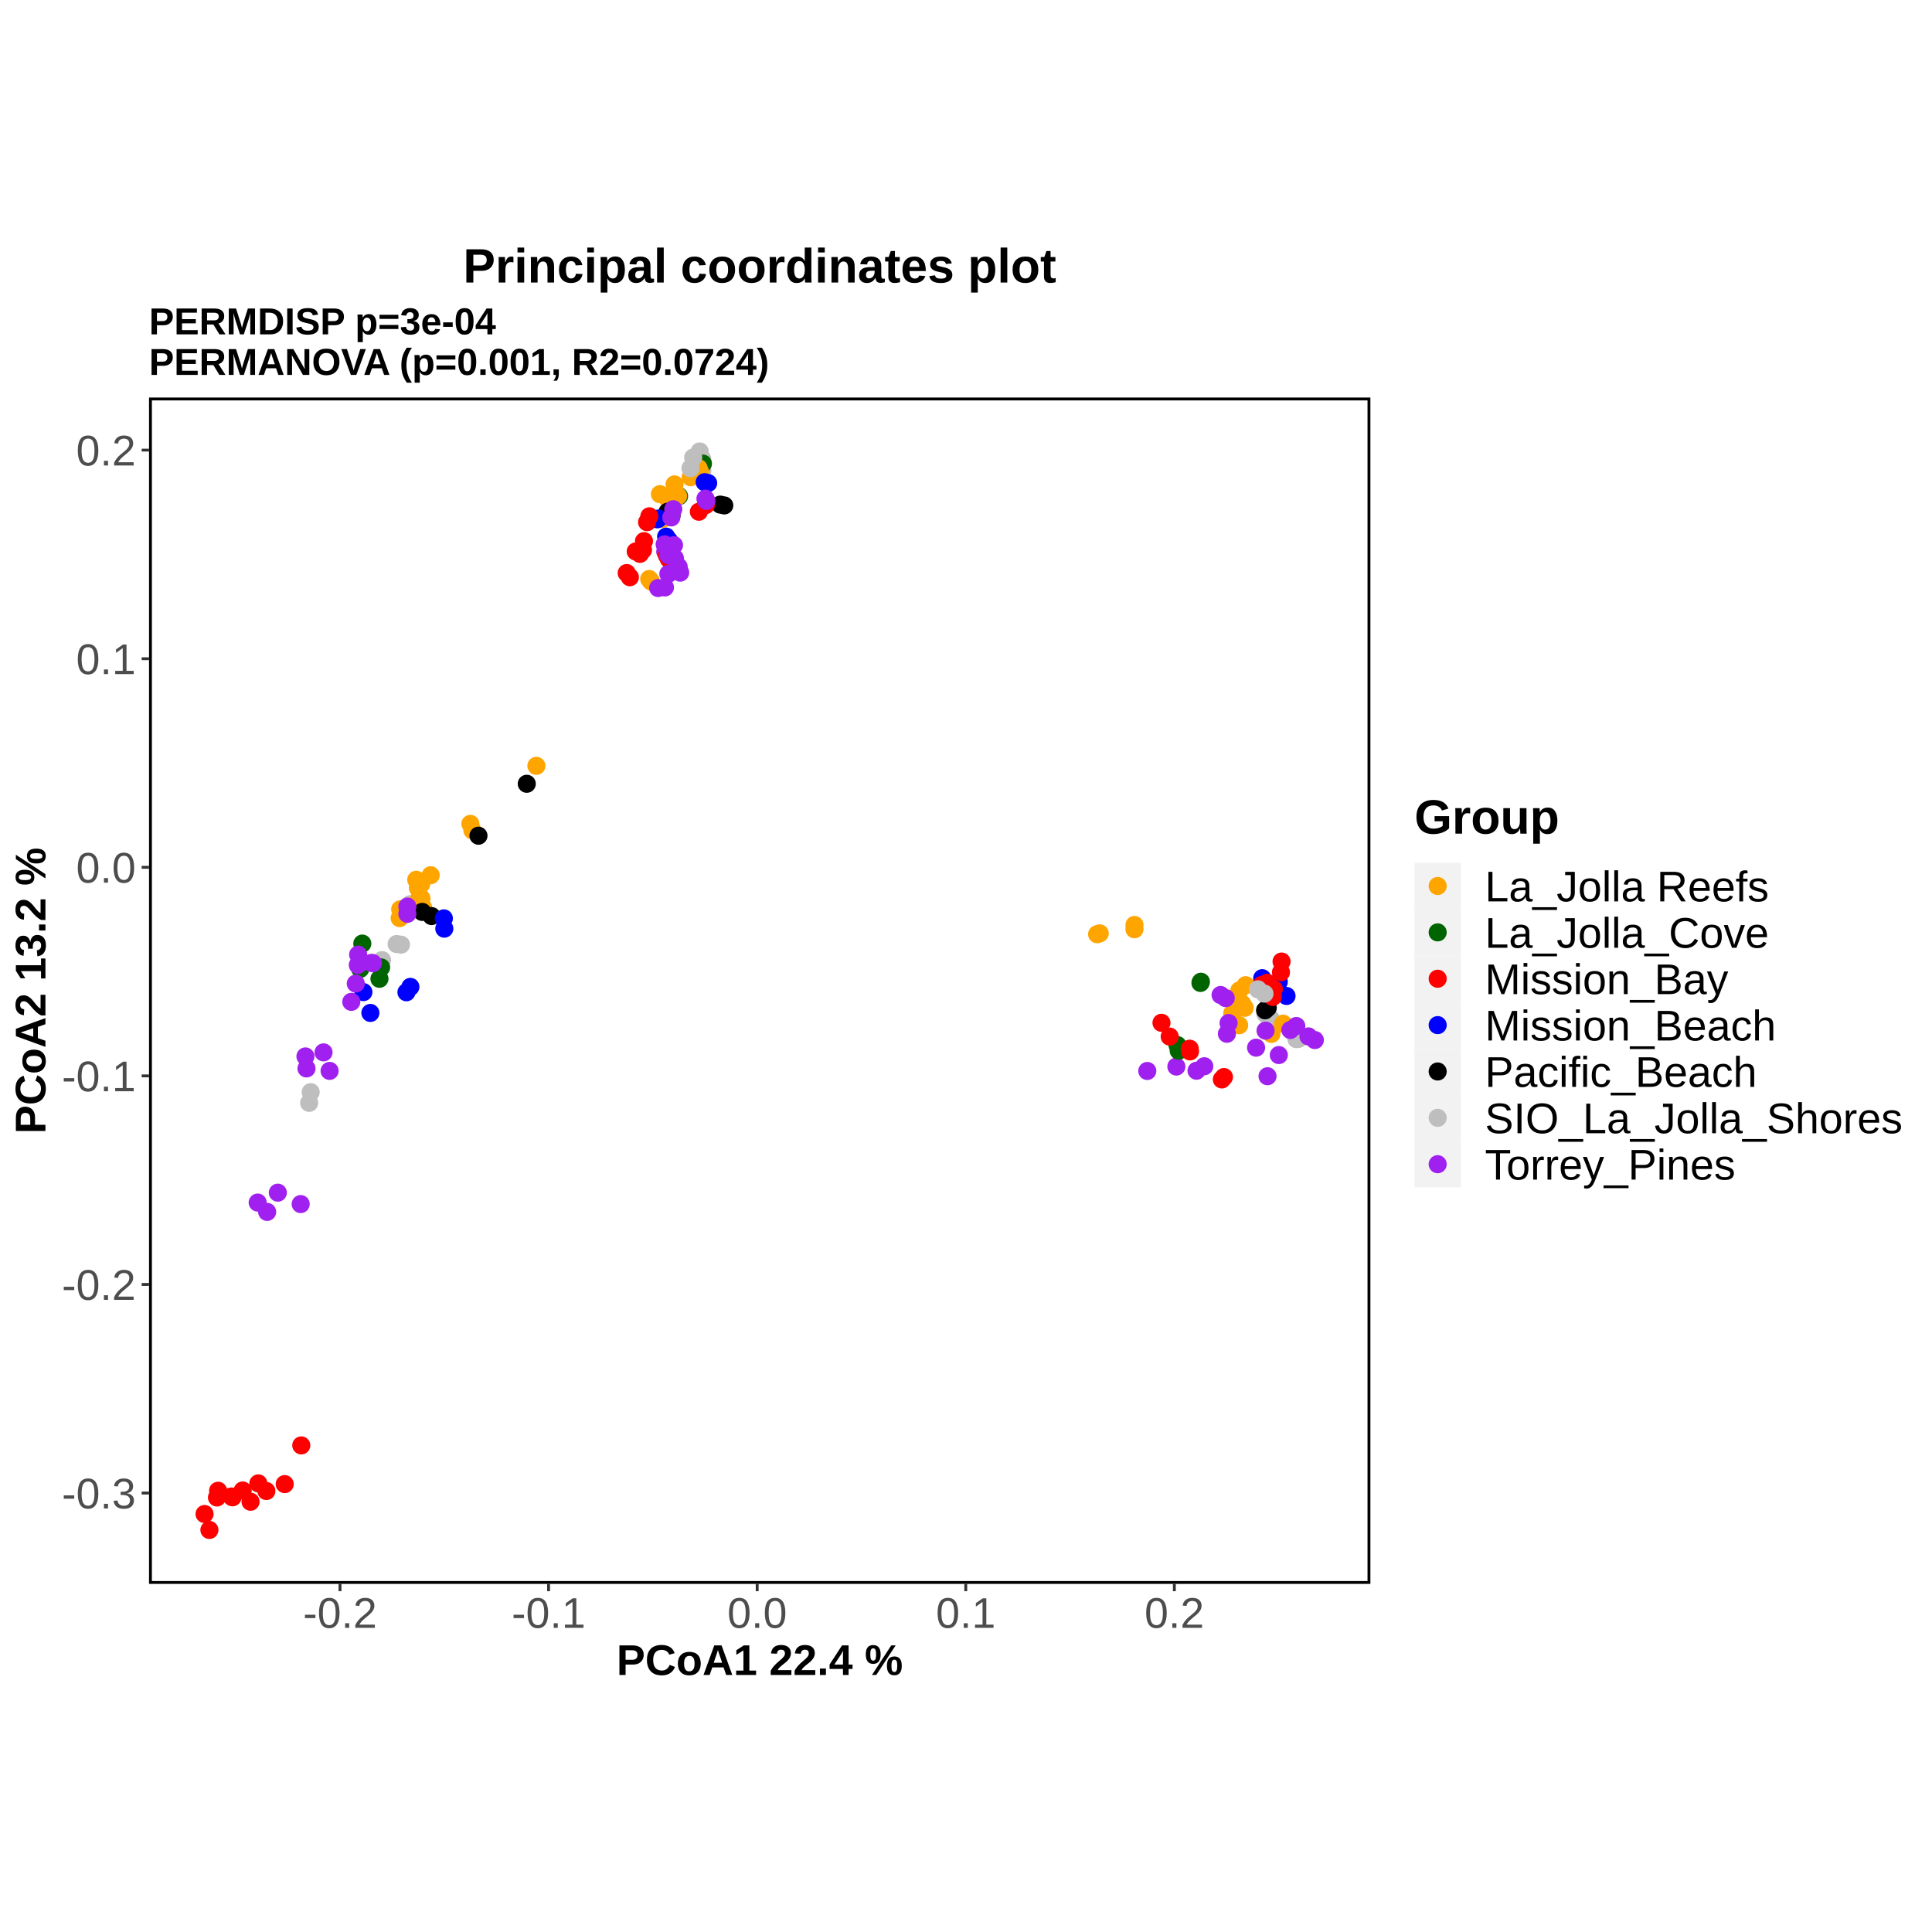
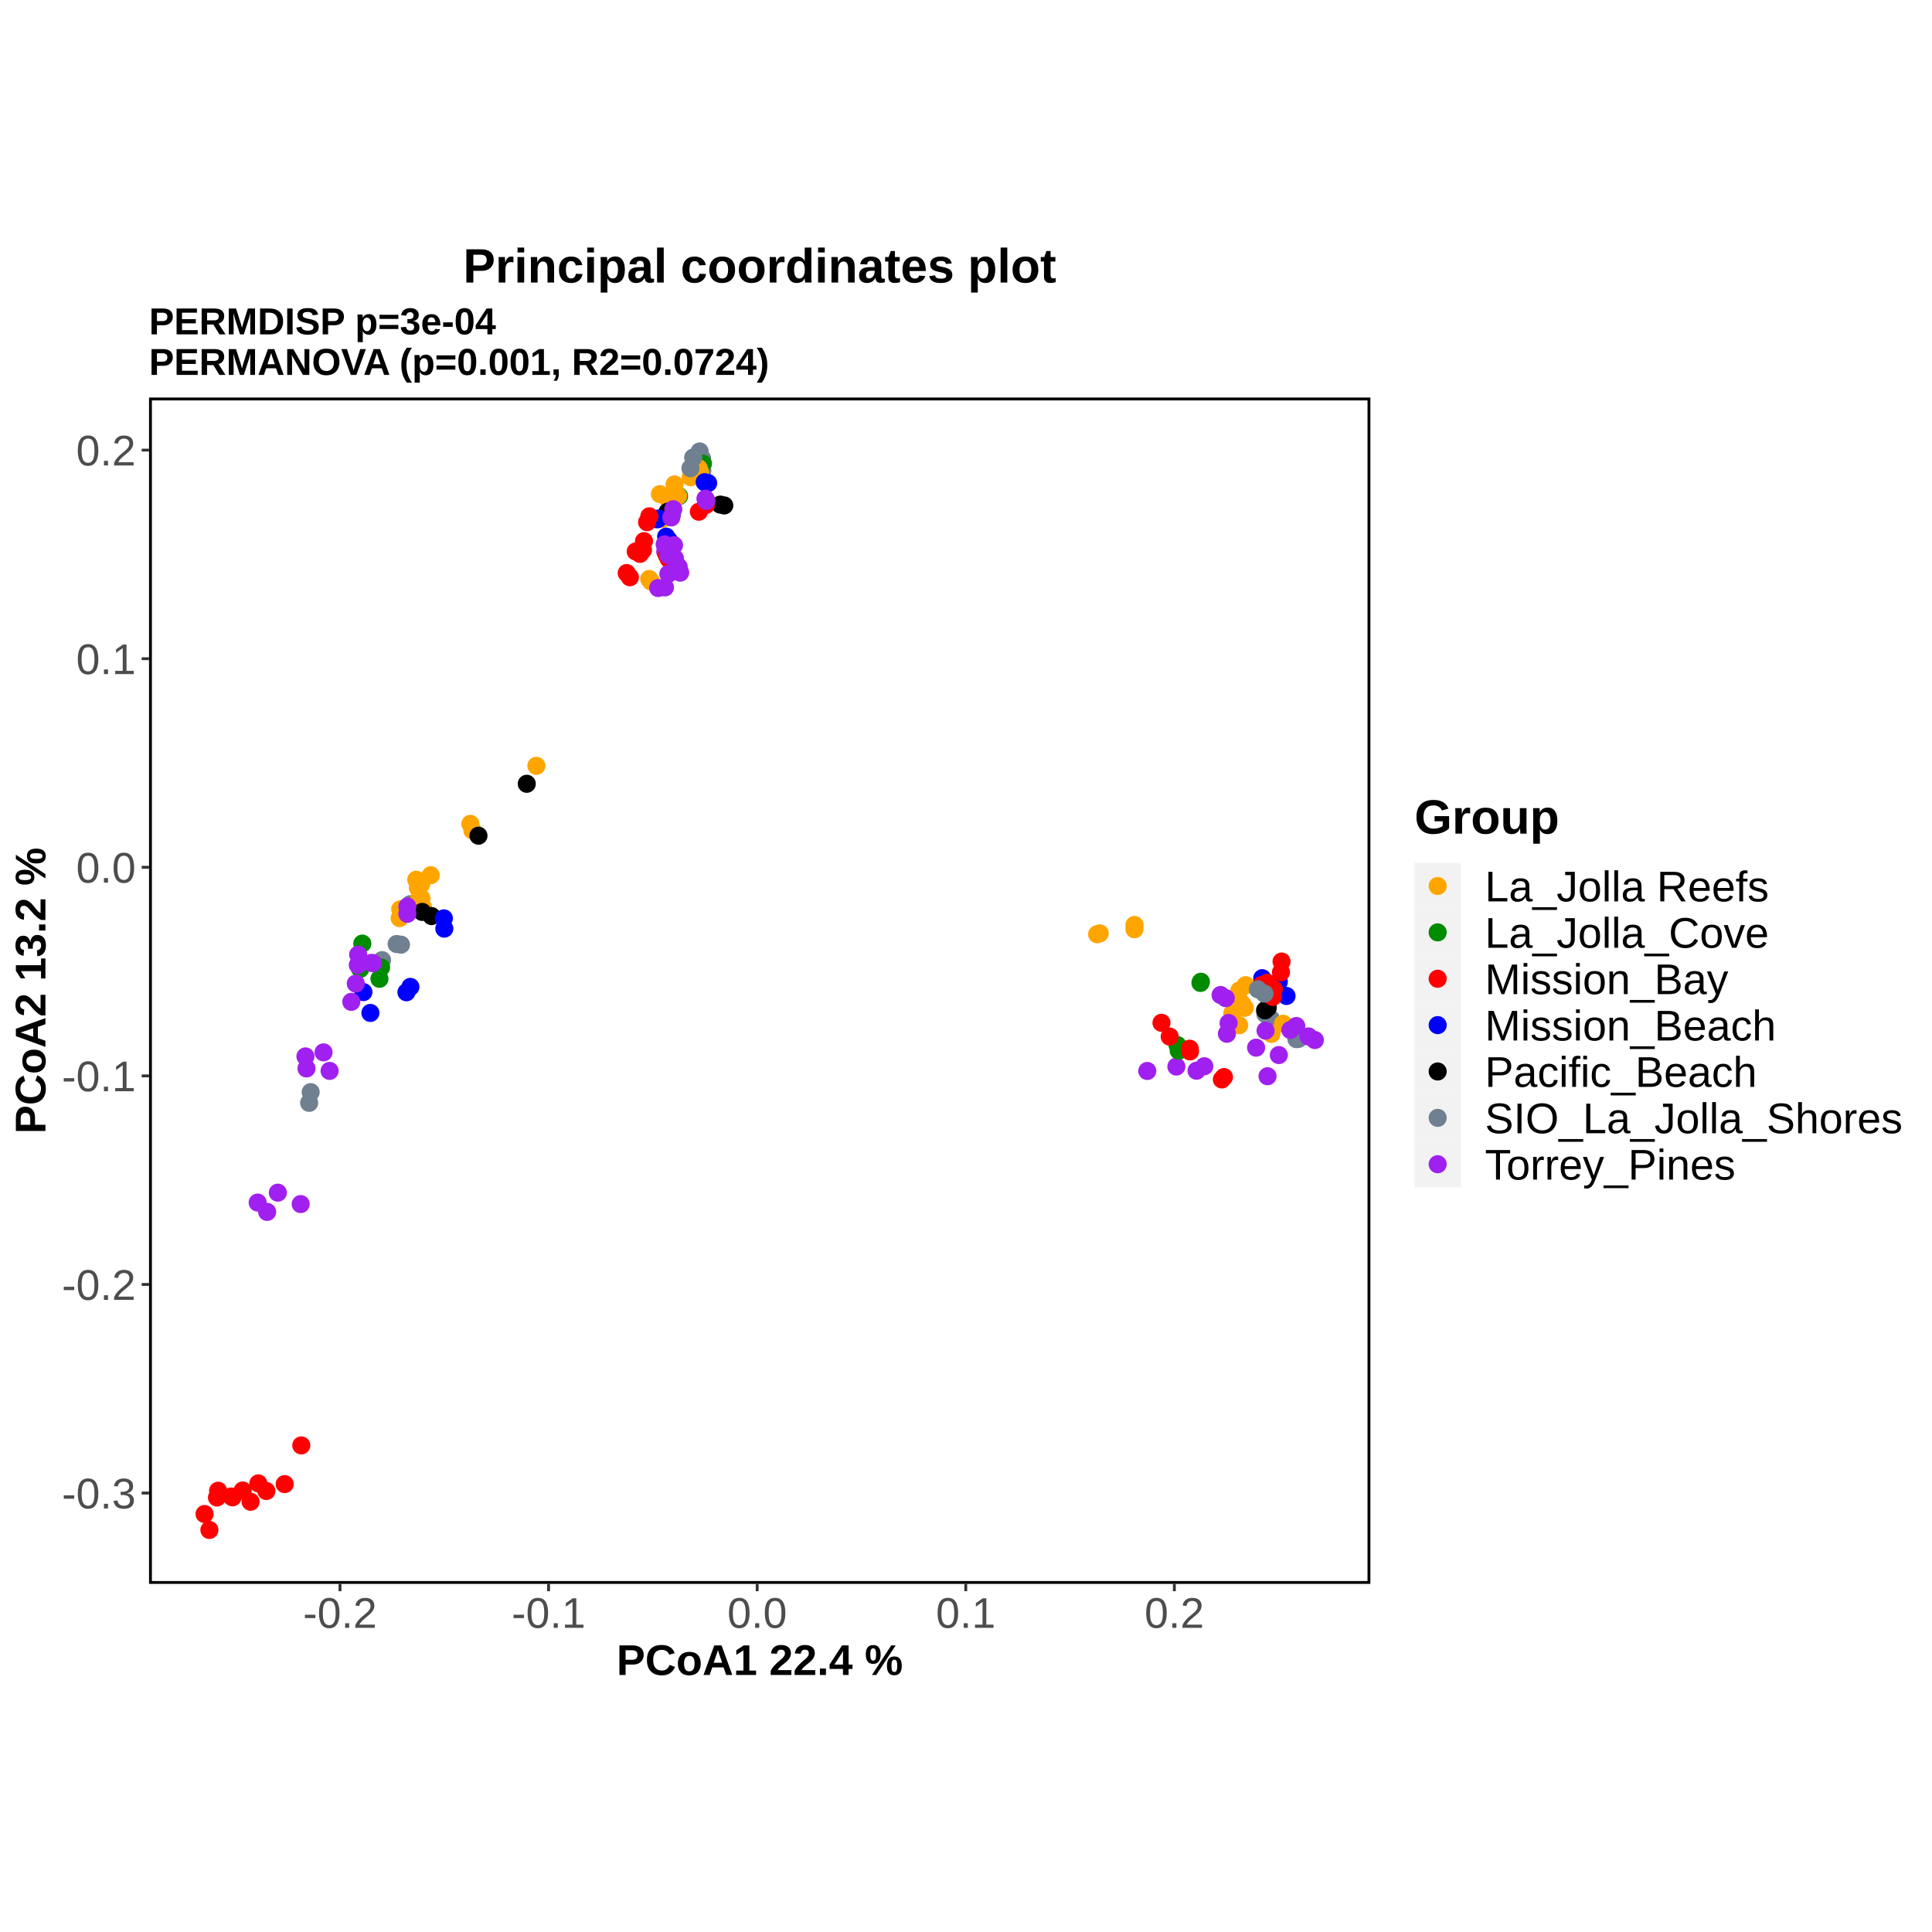
<svg xmlns="http://www.w3.org/2000/svg" class="svglite" width="720.00pt" height="720.00pt" viewBox="0 0 720.00 720.00">
  <defs>
    <style type="text/css">
    .svglite line, .svglite polyline, .svglite polygon, .svglite path, .svglite rect, .svglite circle {
      fill: none;
      stroke: #000000;
      stroke-linecap: round;
      stroke-linejoin: round;
      stroke-miterlimit: 10.00;
    }
    .svglite text {
      white-space: pre;
    }
  </style>
  </defs>
  <rect width="100%" height="100%" style="stroke: none; fill: #FFFFFF;" />
  <defs>
    <clipPath id="cpMC4wMHw3MjAuMDB8MC4wMHw3MjAuMDA=">
      <rect x="0.00" y="0.00" width="720.00" height="720.00" />
    </clipPath>
  </defs>
  <g clip-path="url(#cpMC4wMHw3MjAuMDB8MC4wMHw3MjAuMDA=)">
</g>
  <defs>
    <clipPath id="cpMC4wMHw3MjAuMDB8ODYuOTR8NjMzLjA2">
      <rect x="0.00" y="86.94" width="720.00" height="546.13" />
    </clipPath>
  </defs>
  <g clip-path="url(#cpMC4wMHw3MjAuMDB8ODYuOTR8NjMzLjA2)">
    <rect x="0.00" y="86.94" width="720.00" height="546.13" style="stroke-width: 1.07; stroke: #FFFFFF; fill: #FFFFFF;" />
  </g>
  <g clip-path="url(#cpMC4wMHw3MjAuMDB8MC4wMHw3MjAuMDA=)">
</g>
  <defs>
    <clipPath id="cpNTUuNTR8NTEwLjcwfDE0OC4xNXw1OTAuMjY=">
      <rect x="55.54" y="148.15" width="455.16" height="442.12" />
    </clipPath>
  </defs>
  <g clip-path="url(#cpNTUuNTR8NTEwLjcwfDE0OC4xNXw1OTAuMjY=)">
    <polyline points="55.54,517.55 510.70,517.55 " style="stroke-width: 0.53; stroke: #FFFFFF; stroke-linecap: butt;" />
    <polyline points="55.54,439.82 510.70,439.82 " style="stroke-width: 0.53; stroke: #FFFFFF; stroke-linecap: butt;" />
    <polyline points="55.54,362.08 510.70,362.08 " style="stroke-width: 0.53; stroke: #FFFFFF; stroke-linecap: butt;" />
    <polyline points="55.54,284.35 510.70,284.35 " style="stroke-width: 0.53; stroke: #FFFFFF; stroke-linecap: butt;" />
    <polyline points="55.54,206.61 510.70,206.61 " style="stroke-width: 0.53; stroke: #FFFFFF; stroke-linecap: butt;" />
    <polyline points="87.84,590.26 87.84,148.15 " style="stroke-width: 0.53; stroke: #FFFFFF; stroke-linecap: butt;" />
    <polyline points="165.58,590.26 165.58,148.15 " style="stroke-width: 0.53; stroke: #FFFFFF; stroke-linecap: butt;" />
    <polyline points="243.31,590.26 243.31,148.15 " style="stroke-width: 0.53; stroke: #FFFFFF; stroke-linecap: butt;" />
    <polyline points="321.04,590.26 321.04,148.15 " style="stroke-width: 0.53; stroke: #FFFFFF; stroke-linecap: butt;" />
    <polyline points="398.78,590.26 398.78,148.15 " style="stroke-width: 0.53; stroke: #FFFFFF; stroke-linecap: butt;" />
    <polyline points="476.51,590.26 476.51,148.15 " style="stroke-width: 0.53; stroke: #FFFFFF; stroke-linecap: butt;" />
    <polyline points="55.54,556.42 510.70,556.42 " style="stroke-width: 1.07; stroke: #FFFFFF; stroke-linecap: butt;" />
    <polyline points="55.54,478.68 510.70,478.68 " style="stroke-width: 1.07; stroke: #FFFFFF; stroke-linecap: butt;" />
    <polyline points="55.54,400.95 510.70,400.95 " style="stroke-width: 1.07; stroke: #FFFFFF; stroke-linecap: butt;" />
    <polyline points="55.54,323.21 510.70,323.21 " style="stroke-width: 1.07; stroke: #FFFFFF; stroke-linecap: butt;" />
    <polyline points="55.54,245.48 510.70,245.48 " style="stroke-width: 1.07; stroke: #FFFFFF; stroke-linecap: butt;" />
    <polyline points="55.54,167.74 510.70,167.74 " style="stroke-width: 1.07; stroke: #FFFFFF; stroke-linecap: butt;" />
    <polyline points="126.71,590.26 126.71,148.15 " style="stroke-width: 1.07; stroke: #FFFFFF; stroke-linecap: butt;" />
    <polyline points="204.44,590.26 204.44,148.15 " style="stroke-width: 1.07; stroke: #FFFFFF; stroke-linecap: butt;" />
    <polyline points="282.18,590.26 282.18,148.15 " style="stroke-width: 1.07; stroke: #FFFFFF; stroke-linecap: butt;" />
    <polyline points="359.91,590.26 359.91,148.15 " style="stroke-width: 1.07; stroke: #FFFFFF; stroke-linecap: butt;" />
    <polyline points="437.65,590.26 437.65,148.15 " style="stroke-width: 1.07; stroke: #FFFFFF; stroke-linecap: butt;" />
    <circle cx="112.06" cy="448.72" r="3.02" style="stroke-width: 0.71; stroke: #A020F0; fill: #A020F0;" />
    <circle cx="103.54" cy="444.47" r="3.02" style="stroke-width: 0.71; stroke: #A020F0; fill: #A020F0;" />
-     <circle cx="142.38" cy="357.81" r="3.02" style="stroke-width: 0.71; stroke: #BEBEBE; fill: #BEBEBE;" />
-     <circle cx="152.88" cy="336.96" r="3.02" style="stroke-width: 0.71; stroke: #BEBEBE; fill: #BEBEBE;" />
-     <circle cx="149.44" cy="352.05" r="3.02" style="stroke-width: 0.71; stroke: #BEBEBE; fill: #BEBEBE;" />
-     <circle cx="147.81" cy="351.81" r="3.02" style="stroke-width: 0.71; stroke: #BEBEBE; fill: #BEBEBE;" />
-     <circle cx="141.41" cy="364.77" r="3.02" style="stroke-width: 0.71; stroke: #006400; fill: #006400;" />
-     <circle cx="142.03" cy="360.53" r="3.02" style="stroke-width: 0.71; stroke: #006400; fill: #006400;" />
-     <circle cx="134.24" cy="361.09" r="3.02" style="stroke-width: 0.71; stroke: #006400; fill: #006400;" />
-     <circle cx="135.02" cy="351.65" r="3.02" style="stroke-width: 0.71; stroke: #006400; fill: #006400;" />
+     <circle cx="142.38" cy="357.81" r="3.02" style="stroke-width: 0.71; stroke: #708090; fill: #708090;" />
+     <circle cx="152.88" cy="336.96" r="3.02" style="stroke-width: 0.71; stroke: #708090; fill: #708090;" />
+     <circle cx="149.44" cy="352.05" r="3.02" style="stroke-width: 0.71; stroke: #708090; fill: #708090;" />
+     <circle cx="147.81" cy="351.81" r="3.02" style="stroke-width: 0.71; stroke: #708090; fill: #708090;" />
+     <circle cx="141.41" cy="364.77" r="3.02" style="stroke-width: 0.71; stroke: #008B00; fill: #008B00;" />
+     <circle cx="142.03" cy="360.53" r="3.02" style="stroke-width: 0.71; stroke: #008B00; fill: #008B00;" />
+     <circle cx="134.24" cy="361.09" r="3.02" style="stroke-width: 0.71; stroke: #008B00; fill: #008B00;" />
+     <circle cx="135.02" cy="351.65" r="3.02" style="stroke-width: 0.71; stroke: #008B00; fill: #008B00;" />
    <circle cx="155.72" cy="330.88" r="3.02" style="stroke-width: 0.71; stroke: #FFA500; fill: #FFA500;" />
    <circle cx="160.51" cy="326.17" r="3.02" style="stroke-width: 0.71; stroke: #FFA500; fill: #FFA500;" />
    <circle cx="148.94" cy="342.16" r="3.02" style="stroke-width: 0.71; stroke: #FFA500; fill: #FFA500;" />
    <circle cx="149.14" cy="338.88" r="3.02" style="stroke-width: 0.71; stroke: #FFA500; fill: #FFA500;" />
    <circle cx="175.29" cy="307.03" r="3.02" style="stroke-width: 0.71; stroke: #FFA500; fill: #FFA500;" />
    <circle cx="157.64" cy="338.17" r="3.02" style="stroke-width: 0.71; stroke: #FFA500; fill: #FFA500;" />
    <circle cx="155.12" cy="327.85" r="3.02" style="stroke-width: 0.71; stroke: #FFA500; fill: #FFA500;" />
    <circle cx="156.98" cy="329.46" r="3.02" style="stroke-width: 0.71; stroke: #FFA500; fill: #FFA500;" />
    <circle cx="156.22" cy="334.83" r="3.02" style="stroke-width: 0.71; stroke: #FFA500; fill: #FFA500;" />
    <circle cx="157.07" cy="334.81" r="3.02" style="stroke-width: 0.71; stroke: #FFA500; fill: #FFA500;" />
    <circle cx="176.04" cy="309.44" r="3.02" style="stroke-width: 0.71; stroke: #FFA500; fill: #FFA500;" />
    <circle cx="199.90" cy="285.40" r="3.02" style="stroke-width: 0.71; stroke: #FFA500; fill: #FFA500;" />
    <circle cx="99.56" cy="451.64" r="3.02" style="stroke-width: 0.71; stroke: #A020F0; fill: #A020F0;" />
    <circle cx="96.03" cy="448.16" r="3.02" style="stroke-width: 0.71; stroke: #A020F0; fill: #A020F0;" />
    <circle cx="196.31" cy="292.09" r="3.02" style="stroke-width: 0.71; fill: #000000;" />
    <circle cx="178.31" cy="311.44" r="3.02" style="stroke-width: 0.71; fill: #000000;" />
    <circle cx="157.34" cy="339.84" r="3.02" style="stroke-width: 0.71; fill: #000000;" />
    <circle cx="160.83" cy="341.39" r="3.02" style="stroke-width: 0.71; fill: #000000;" />
    <circle cx="165.41" cy="342.25" r="3.02" style="stroke-width: 0.71; stroke: #0000FF; fill: #0000FF;" />
    <circle cx="165.58" cy="346.08" r="3.02" style="stroke-width: 0.71; stroke: #0000FF; fill: #0000FF;" />
    <circle cx="138.03" cy="377.49" r="3.02" style="stroke-width: 0.71; stroke: #0000FF; fill: #0000FF;" />
    <circle cx="135.43" cy="369.73" r="3.02" style="stroke-width: 0.71; stroke: #0000FF; fill: #0000FF;" />
    <circle cx="151.47" cy="369.79" r="3.02" style="stroke-width: 0.71; stroke: #0000FF; fill: #0000FF;" />
    <circle cx="152.94" cy="367.78" r="3.02" style="stroke-width: 0.71; stroke: #0000FF; fill: #0000FF;" />
    <circle cx="80.86" cy="558.07" r="3.02" style="stroke-width: 0.71; stroke: #FF0000; fill: #FF0000;" />
    <circle cx="86.22" cy="557.70" r="3.02" style="stroke-width: 0.71; stroke: #FF0000; fill: #FF0000;" />
    <circle cx="86.66" cy="558.01" r="3.02" style="stroke-width: 0.71; stroke: #FF0000; fill: #FF0000;" />
    <circle cx="81.28" cy="555.56" r="3.02" style="stroke-width: 0.71; stroke: #FF0000; fill: #FF0000;" />
    <circle cx="90.44" cy="555.46" r="3.02" style="stroke-width: 0.71; stroke: #FF0000; fill: #FF0000;" />
    <circle cx="93.38" cy="559.65" r="3.02" style="stroke-width: 0.71; stroke: #FF0000; fill: #FF0000;" />
    <circle cx="112.28" cy="538.66" r="3.02" style="stroke-width: 0.71; stroke: #FF0000; fill: #FF0000;" />
    <circle cx="106.10" cy="553.08" r="3.02" style="stroke-width: 0.71; stroke: #FF0000; fill: #FF0000;" />
    <circle cx="99.27" cy="555.66" r="3.02" style="stroke-width: 0.71; stroke: #FF0000; fill: #FF0000;" />
    <circle cx="96.27" cy="552.82" r="3.02" style="stroke-width: 0.71; stroke: #FF0000; fill: #FF0000;" />
    <circle cx="114.22" cy="398.18" r="3.02" style="stroke-width: 0.71; stroke: #A020F0; fill: #A020F0;" />
    <circle cx="113.83" cy="393.70" r="3.02" style="stroke-width: 0.71; stroke: #A020F0; fill: #A020F0;" />
    <circle cx="78.04" cy="570.17" r="3.02" style="stroke-width: 0.71; stroke: #FF0000; fill: #FF0000;" />
    <circle cx="76.23" cy="564.23" r="3.02" style="stroke-width: 0.71; stroke: #FF0000; fill: #FF0000;" />
    <circle cx="151.81" cy="340.56" r="3.02" style="stroke-width: 0.71; stroke: #A020F0; fill: #A020F0;" />
    <circle cx="151.82" cy="337.85" r="3.02" style="stroke-width: 0.71; stroke: #A020F0; fill: #A020F0;" />
    <circle cx="133.34" cy="359.64" r="3.02" style="stroke-width: 0.71; stroke: #A020F0; fill: #A020F0;" />
    <circle cx="133.47" cy="355.76" r="3.02" style="stroke-width: 0.71; stroke: #A020F0; fill: #A020F0;" />
    <circle cx="120.57" cy="392.19" r="3.02" style="stroke-width: 0.71; stroke: #A020F0; fill: #A020F0;" />
    <circle cx="122.83" cy="399.09" r="3.02" style="stroke-width: 0.71; stroke: #A020F0; fill: #A020F0;" />
    <circle cx="138.42" cy="358.84" r="3.02" style="stroke-width: 0.71; stroke: #A020F0; fill: #A020F0;" />
    <circle cx="138.98" cy="358.93" r="3.02" style="stroke-width: 0.71; stroke: #A020F0; fill: #A020F0;" />
    <circle cx="130.92" cy="373.36" r="3.02" style="stroke-width: 0.71; stroke: #A020F0; fill: #A020F0;" />
    <circle cx="132.59" cy="366.55" r="3.02" style="stroke-width: 0.71; stroke: #A020F0; fill: #A020F0;" />
-     <circle cx="115.21" cy="411.00" r="3.02" style="stroke-width: 0.71; stroke: #BEBEBE; fill: #BEBEBE;" />
-     <circle cx="115.78" cy="407.01" r="3.02" style="stroke-width: 0.71; stroke: #BEBEBE; fill: #BEBEBE;" />
+     <circle cx="115.21" cy="411.00" r="3.02" style="stroke-width: 0.71; stroke: #708090; fill: #708090;" />
+     <circle cx="115.78" cy="407.01" r="3.02" style="stroke-width: 0.71; stroke: #708090; fill: #708090;" />
    <circle cx="427.56" cy="399.12" r="3.02" style="stroke-width: 0.71; stroke: #A020F0; fill: #A020F0;" />
    <circle cx="438.40" cy="397.48" r="3.02" style="stroke-width: 0.71; stroke: #A020F0; fill: #A020F0;" />
-     <circle cx="483.14" cy="387.27" r="3.02" style="stroke-width: 0.71; stroke: #BEBEBE; fill: #BEBEBE;" />
-     <circle cx="483.96" cy="387.15" r="3.02" style="stroke-width: 0.71; stroke: #BEBEBE; fill: #BEBEBE;" />
-     <circle cx="471.56" cy="377.90" r="3.02" style="stroke-width: 0.71; stroke: #BEBEBE; fill: #BEBEBE;" />
-     <circle cx="473.65" cy="379.77" r="3.02" style="stroke-width: 0.71; stroke: #BEBEBE; fill: #BEBEBE;" />
-     <circle cx="447.54" cy="365.87" r="3.02" style="stroke-width: 0.71; stroke: #006400; fill: #006400;" />
-     <circle cx="447.37" cy="366.31" r="3.02" style="stroke-width: 0.71; stroke: #006400; fill: #006400;" />
-     <circle cx="439.26" cy="391.57" r="3.02" style="stroke-width: 0.71; stroke: #006400; fill: #006400;" />
-     <circle cx="438.83" cy="389.49" r="3.02" style="stroke-width: 0.71; stroke: #006400; fill: #006400;" />
+     <circle cx="483.14" cy="387.27" r="3.02" style="stroke-width: 0.71; stroke: #708090; fill: #708090;" />
+     <circle cx="483.96" cy="387.15" r="3.02" style="stroke-width: 0.71; stroke: #708090; fill: #708090;" />
+     <circle cx="471.56" cy="377.90" r="3.02" style="stroke-width: 0.71; stroke: #708090; fill: #708090;" />
+     <circle cx="473.65" cy="379.77" r="3.02" style="stroke-width: 0.71; stroke: #708090; fill: #708090;" />
+     <circle cx="447.54" cy="365.87" r="3.02" style="stroke-width: 0.71; stroke: #008B00; fill: #008B00;" />
+     <circle cx="447.37" cy="366.31" r="3.02" style="stroke-width: 0.71; stroke: #008B00; fill: #008B00;" />
+     <circle cx="439.26" cy="391.57" r="3.02" style="stroke-width: 0.71; stroke: #008B00; fill: #008B00;" />
+     <circle cx="438.83" cy="389.49" r="3.02" style="stroke-width: 0.71; stroke: #008B00; fill: #008B00;" />
    <circle cx="461.80" cy="382.08" r="3.02" style="stroke-width: 0.71; stroke: #FFA500; fill: #FFA500;" />
    <circle cx="459.23" cy="377.64" r="3.02" style="stroke-width: 0.71; stroke: #FFA500; fill: #FFA500;" />
    <circle cx="461.85" cy="369.13" r="3.02" style="stroke-width: 0.71; stroke: #FFA500; fill: #FFA500;" />
    <circle cx="464.21" cy="367.15" r="3.02" style="stroke-width: 0.71; stroke: #FFA500; fill: #FFA500;" />
    <circle cx="463.87" cy="375.59" r="3.02" style="stroke-width: 0.71; stroke: #FFA500; fill: #FFA500;" />
    <circle cx="462.91" cy="374.07" r="3.02" style="stroke-width: 0.71; stroke: #FFA500; fill: #FFA500;" />
    <circle cx="422.79" cy="344.70" r="3.02" style="stroke-width: 0.71; stroke: #FFA500; fill: #FFA500;" />
    <circle cx="422.78" cy="346.31" r="3.02" style="stroke-width: 0.71; stroke: #FFA500; fill: #FFA500;" />
    <circle cx="408.86" cy="348.16" r="3.02" style="stroke-width: 0.71; stroke: #FFA500; fill: #FFA500;" />
    <circle cx="409.84" cy="347.84" r="3.02" style="stroke-width: 0.71; stroke: #FFA500; fill: #FFA500;" />
    <circle cx="473.84" cy="385.30" r="3.02" style="stroke-width: 0.71; stroke: #FFA500; fill: #FFA500;" />
    <circle cx="478.16" cy="381.49" r="3.02" style="stroke-width: 0.71; stroke: #FFA500; fill: #FFA500;" />
    <circle cx="457.86" cy="381.25" r="3.02" style="stroke-width: 0.71; stroke: #A020F0; fill: #A020F0;" />
    <circle cx="457.23" cy="385.26" r="3.02" style="stroke-width: 0.71; stroke: #A020F0; fill: #A020F0;" />
    <circle cx="471.45" cy="376.51" r="3.02" style="stroke-width: 0.71; fill: #000000;" />
    <circle cx="472.46" cy="375.58" r="3.02" style="stroke-width: 0.71; fill: #000000;" />
    <circle cx="472.15" cy="369.23" r="3.02" style="stroke-width: 0.71; fill: #000000;" />
    <circle cx="471.41" cy="366.28" r="3.02" style="stroke-width: 0.71; fill: #000000;" />
    <circle cx="470.39" cy="364.54" r="3.02" style="stroke-width: 0.71; stroke: #0000FF; fill: #0000FF;" />
    <circle cx="471.41" cy="368.49" r="3.02" style="stroke-width: 0.71; stroke: #0000FF; fill: #0000FF;" />
    <circle cx="479.45" cy="371.17" r="3.02" style="stroke-width: 0.71; stroke: #0000FF; fill: #0000FF;" />
    <circle cx="476.57" cy="365.90" r="3.02" style="stroke-width: 0.71; stroke: #0000FF; fill: #0000FF;" />
    <circle cx="472.91" cy="367.53" r="3.02" style="stroke-width: 0.71; stroke: #0000FF; fill: #0000FF;" />
    <circle cx="472.31" cy="368.60" r="3.02" style="stroke-width: 0.71; stroke: #0000FF; fill: #0000FF;" />
    <circle cx="470.17" cy="367.10" r="3.02" style="stroke-width: 0.71; stroke: #FF0000; fill: #FF0000;" />
    <circle cx="472.26" cy="366.26" r="3.02" style="stroke-width: 0.71; stroke: #FF0000; fill: #FF0000;" />
    <circle cx="474.32" cy="371.54" r="3.02" style="stroke-width: 0.71; stroke: #FF0000; fill: #FF0000;" />
    <circle cx="474.71" cy="368.61" r="3.02" style="stroke-width: 0.71; stroke: #FF0000; fill: #FF0000;" />
    <circle cx="477.38" cy="362.35" r="3.02" style="stroke-width: 0.71; stroke: #FF0000; fill: #FF0000;" />
    <circle cx="477.60" cy="358.34" r="3.02" style="stroke-width: 0.71; stroke: #FF0000; fill: #FF0000;" />
    <circle cx="443.38" cy="390.82" r="3.02" style="stroke-width: 0.71; stroke: #FF0000; fill: #FF0000;" />
    <circle cx="443.48" cy="391.83" r="3.02" style="stroke-width: 0.71; stroke: #FF0000; fill: #FF0000;" />
    <circle cx="435.91" cy="386.31" r="3.02" style="stroke-width: 0.71; stroke: #FF0000; fill: #FF0000;" />
    <circle cx="432.85" cy="381.17" r="3.02" style="stroke-width: 0.71; stroke: #FF0000; fill: #FF0000;" />
    <circle cx="472.37" cy="401.08" r="3.02" style="stroke-width: 0.71; stroke: #A020F0; fill: #A020F0;" />
    <circle cx="476.58" cy="393.19" r="3.02" style="stroke-width: 0.71; stroke: #A020F0; fill: #A020F0;" />
    <circle cx="455.34" cy="402.28" r="3.02" style="stroke-width: 0.71; stroke: #FF0000; fill: #FF0000;" />
    <circle cx="456.13" cy="401.38" r="3.02" style="stroke-width: 0.71; stroke: #FF0000; fill: #FF0000;" />
    <circle cx="454.87" cy="370.81" r="3.02" style="stroke-width: 0.71; stroke: #A020F0; fill: #A020F0;" />
    <circle cx="456.81" cy="371.98" r="3.02" style="stroke-width: 0.71; stroke: #A020F0; fill: #A020F0;" />
    <circle cx="448.81" cy="397.36" r="3.02" style="stroke-width: 0.71; stroke: #A020F0; fill: #A020F0;" />
    <circle cx="445.91" cy="399.03" r="3.02" style="stroke-width: 0.71; stroke: #A020F0; fill: #A020F0;" />
    <circle cx="468.11" cy="390.43" r="3.02" style="stroke-width: 0.71; stroke: #A020F0; fill: #A020F0;" />
    <circle cx="471.64" cy="384.09" r="3.02" style="stroke-width: 0.71; stroke: #A020F0; fill: #A020F0;" />
    <circle cx="483.09" cy="382.36" r="3.02" style="stroke-width: 0.71; stroke: #A020F0; fill: #A020F0;" />
    <circle cx="480.88" cy="383.84" r="3.02" style="stroke-width: 0.71; stroke: #A020F0; fill: #A020F0;" />
    <circle cx="490.01" cy="387.60" r="3.02" style="stroke-width: 0.71; stroke: #A020F0; fill: #A020F0;" />
    <circle cx="487.62" cy="386.24" r="3.02" style="stroke-width: 0.71; stroke: #A020F0; fill: #A020F0;" />
-     <circle cx="471.24" cy="370.30" r="3.02" style="stroke-width: 0.71; stroke: #BEBEBE; fill: #BEBEBE;" />
-     <circle cx="468.79" cy="368.69" r="3.02" style="stroke-width: 0.71; stroke: #BEBEBE; fill: #BEBEBE;" />
+     <circle cx="471.24" cy="370.30" r="3.02" style="stroke-width: 0.71; stroke: #708090; fill: #708090;" />
+     <circle cx="468.79" cy="368.69" r="3.02" style="stroke-width: 0.71; stroke: #708090; fill: #708090;" />
    <circle cx="253.49" cy="213.41" r="3.02" style="stroke-width: 0.71; stroke: #A020F0; fill: #A020F0;" />
    <circle cx="252.93" cy="211.25" r="3.02" style="stroke-width: 0.71; stroke: #A020F0; fill: #A020F0;" />
-     <circle cx="261.73" cy="175.45" r="3.02" style="stroke-width: 0.71; stroke: #BEBEBE; fill: #BEBEBE;" />
-     <circle cx="261.09" cy="177.13" r="3.02" style="stroke-width: 0.71; stroke: #BEBEBE; fill: #BEBEBE;" />
-     <circle cx="261.66" cy="170.90" r="3.02" style="stroke-width: 0.71; stroke: #BEBEBE; fill: #BEBEBE;" />
-     <circle cx="260.75" cy="168.24" r="3.02" style="stroke-width: 0.71; stroke: #BEBEBE; fill: #BEBEBE;" />
-     <circle cx="261.97" cy="172.79" r="3.02" style="stroke-width: 0.71; stroke: #006400; fill: #006400;" />
-     <circle cx="259.32" cy="172.51" r="3.02" style="stroke-width: 0.71; stroke: #006400; fill: #006400;" />
-     <circle cx="252.15" cy="184.44" r="3.02" style="stroke-width: 0.71; stroke: #006400; fill: #006400;" />
-     <circle cx="253.07" cy="184.90" r="3.02" style="stroke-width: 0.71; stroke: #006400; fill: #006400;" />
+     <circle cx="261.73" cy="175.45" r="3.02" style="stroke-width: 0.71; stroke: #708090; fill: #708090;" />
+     <circle cx="261.09" cy="177.13" r="3.02" style="stroke-width: 0.71; stroke: #708090; fill: #708090;" />
+     <circle cx="261.66" cy="170.90" r="3.02" style="stroke-width: 0.71; stroke: #708090; fill: #708090;" />
+     <circle cx="260.75" cy="168.24" r="3.02" style="stroke-width: 0.71; stroke: #708090; fill: #708090;" />
+     <circle cx="261.97" cy="172.79" r="3.02" style="stroke-width: 0.71; stroke: #008B00; fill: #008B00;" />
+     <circle cx="259.32" cy="172.51" r="3.02" style="stroke-width: 0.71; stroke: #008B00; fill: #008B00;" />
+     <circle cx="252.15" cy="184.44" r="3.02" style="stroke-width: 0.71; stroke: #008B00; fill: #008B00;" />
+     <circle cx="253.07" cy="184.90" r="3.02" style="stroke-width: 0.71; stroke: #008B00; fill: #008B00;" />
    <circle cx="259.33" cy="176.69" r="3.02" style="stroke-width: 0.71; stroke: #FFA500; fill: #FFA500;" />
    <circle cx="257.39" cy="177.86" r="3.02" style="stroke-width: 0.71; stroke: #FFA500; fill: #FFA500;" />
    <circle cx="260.86" cy="175.82" r="3.02" style="stroke-width: 0.71; stroke: #FFA500; fill: #FFA500;" />
    <circle cx="260.33" cy="174.46" r="3.02" style="stroke-width: 0.71; stroke: #FFA500; fill: #FFA500;" />
    <circle cx="248.24" cy="192.68" r="3.02" style="stroke-width: 0.71; stroke: #FFA500; fill: #FFA500;" />
    <circle cx="246.97" cy="193.34" r="3.02" style="stroke-width: 0.71; stroke: #FFA500; fill: #FFA500;" />
    <circle cx="248.73" cy="185.67" r="3.02" style="stroke-width: 0.71; stroke: #FFA500; fill: #FFA500;" />
    <circle cx="245.93" cy="184.15" r="3.02" style="stroke-width: 0.71; stroke: #FFA500; fill: #FFA500;" />
    <circle cx="241.94" cy="215.77" r="3.02" style="stroke-width: 0.71; stroke: #FFA500; fill: #FFA500;" />
    <circle cx="242.60" cy="216.69" r="3.02" style="stroke-width: 0.71; stroke: #FFA500; fill: #FFA500;" />
    <circle cx="252.71" cy="184.85" r="3.02" style="stroke-width: 0.71; stroke: #FFA500; fill: #FFA500;" />
    <circle cx="251.38" cy="180.52" r="3.02" style="stroke-width: 0.71; stroke: #FFA500; fill: #FFA500;" />
    <circle cx="248.13" cy="203.07" r="3.02" style="stroke-width: 0.71; stroke: #A020F0; fill: #A020F0;" />
    <circle cx="247.92" cy="205.61" r="3.02" style="stroke-width: 0.71; stroke: #A020F0; fill: #A020F0;" />
    <circle cx="248.78" cy="190.72" r="3.02" style="stroke-width: 0.71; fill: #000000;" />
    <circle cx="250.28" cy="191.96" r="3.02" style="stroke-width: 0.71; fill: #000000;" />
    <circle cx="269.92" cy="188.36" r="3.02" style="stroke-width: 0.71; fill: #000000;" />
    <circle cx="268.43" cy="188.05" r="3.02" style="stroke-width: 0.71; fill: #000000;" />
    <circle cx="263.91" cy="180.03" r="3.02" style="stroke-width: 0.71; stroke: #0000FF; fill: #0000FF;" />
    <circle cx="262.61" cy="179.70" r="3.02" style="stroke-width: 0.71; stroke: #0000FF; fill: #0000FF;" />
    <circle cx="245.00" cy="193.54" r="3.02" style="stroke-width: 0.71; stroke: #0000FF; fill: #0000FF;" />
    <circle cx="245.39" cy="193.24" r="3.02" style="stroke-width: 0.71; stroke: #0000FF; fill: #0000FF;" />
    <circle cx="249.31" cy="201.42" r="3.02" style="stroke-width: 0.71; stroke: #0000FF; fill: #0000FF;" />
    <circle cx="248.25" cy="199.98" r="3.02" style="stroke-width: 0.71; stroke: #0000FF; fill: #0000FF;" />
    <circle cx="239.99" cy="201.67" r="3.02" style="stroke-width: 0.71; stroke: #FF0000; fill: #FF0000;" />
    <circle cx="239.62" cy="204.97" r="3.02" style="stroke-width: 0.71; stroke: #FF0000; fill: #FF0000;" />
    <circle cx="238.50" cy="206.41" r="3.02" style="stroke-width: 0.71; stroke: #FF0000; fill: #FF0000;" />
    <circle cx="236.92" cy="205.52" r="3.02" style="stroke-width: 0.71; stroke: #FF0000; fill: #FF0000;" />
    <circle cx="249.24" cy="208.33" r="3.02" style="stroke-width: 0.71; stroke: #FF0000; fill: #FF0000;" />
    <circle cx="248.54" cy="206.98" r="3.02" style="stroke-width: 0.71; stroke: #FF0000; fill: #FF0000;" />
    <circle cx="260.45" cy="190.71" r="3.02" style="stroke-width: 0.71; stroke: #FF0000; fill: #FF0000;" />
    <circle cx="263.06" cy="188.20" r="3.02" style="stroke-width: 0.71; stroke: #FF0000; fill: #FF0000;" />
    <circle cx="241.15" cy="194.60" r="3.02" style="stroke-width: 0.71; stroke: #FF0000; fill: #FF0000;" />
    <circle cx="241.99" cy="192.41" r="3.02" style="stroke-width: 0.71; stroke: #FF0000; fill: #FF0000;" />
    <circle cx="252.40" cy="210.77" r="3.02" style="stroke-width: 0.71; stroke: #A020F0; fill: #A020F0;" />
    <circle cx="249.07" cy="213.87" r="3.02" style="stroke-width: 0.71; stroke: #A020F0; fill: #A020F0;" />
    <circle cx="233.55" cy="213.56" r="3.02" style="stroke-width: 0.71; stroke: #FF0000; fill: #FF0000;" />
    <circle cx="234.74" cy="215.12" r="3.02" style="stroke-width: 0.71; stroke: #FF0000; fill: #FF0000;" />
    <circle cx="249.08" cy="206.90" r="3.02" style="stroke-width: 0.71; stroke: #A020F0; fill: #A020F0;" />
    <circle cx="251.18" cy="203.16" r="3.02" style="stroke-width: 0.71; stroke: #A020F0; fill: #A020F0;" />
    <circle cx="247.81" cy="218.92" r="3.02" style="stroke-width: 0.71; stroke: #A020F0; fill: #A020F0;" />
    <circle cx="245.28" cy="219.14" r="3.02" style="stroke-width: 0.71; stroke: #A020F0; fill: #A020F0;" />
    <circle cx="263.26" cy="186.68" r="3.02" style="stroke-width: 0.71; stroke: #A020F0; fill: #A020F0;" />
    <circle cx="262.90" cy="185.84" r="3.02" style="stroke-width: 0.71; stroke: #A020F0; fill: #A020F0;" />
    <circle cx="251.51" cy="208.06" r="3.02" style="stroke-width: 0.71; stroke: #A020F0; fill: #A020F0;" />
    <circle cx="247.70" cy="202.87" r="3.02" style="stroke-width: 0.71; stroke: #A020F0; fill: #A020F0;" />
    <circle cx="250.18" cy="192.82" r="3.02" style="stroke-width: 0.71; stroke: #A020F0; fill: #A020F0;" />
    <circle cx="250.91" cy="189.77" r="3.02" style="stroke-width: 0.71; stroke: #A020F0; fill: #A020F0;" />
-     <circle cx="257.31" cy="174.50" r="3.02" style="stroke-width: 0.71; stroke: #BEBEBE; fill: #BEBEBE;" />
-     <circle cx="258.33" cy="170.52" r="3.02" style="stroke-width: 0.71; stroke: #BEBEBE; fill: #BEBEBE;" />
+     <circle cx="257.31" cy="174.50" r="3.02" style="stroke-width: 0.71; stroke: #708090; fill: #708090;" />
+     <circle cx="258.33" cy="170.52" r="3.02" style="stroke-width: 0.71; stroke: #708090; fill: #708090;" />
    <rect x="55.54" y="148.15" width="455.16" height="442.12" style="stroke-width: 2.13;" />
  </g>
  <g clip-path="url(#cpMC4wMHw3MjAuMDB8MC4wMHw3MjAuMDA=)">
    <text x="50.61" y="562.15" text-anchor="end" style="font-size: 16.00px;fill: #4D4D4D; font-family: &quot;Arial&quot;;" textLength="27.57px" lengthAdjust="spacingAndGlyphs">-0.3</text>
    <text x="50.61" y="484.41" text-anchor="end" style="font-size: 16.00px;fill: #4D4D4D; font-family: &quot;Arial&quot;;" textLength="27.57px" lengthAdjust="spacingAndGlyphs">-0.2</text>
    <text x="50.61" y="406.68" text-anchor="end" style="font-size: 16.00px;fill: #4D4D4D; font-family: &quot;Arial&quot;;" textLength="27.57px" lengthAdjust="spacingAndGlyphs">-0.1</text>
    <text x="50.61" y="328.94" text-anchor="end" style="font-size: 16.00px;fill: #4D4D4D; font-family: &quot;Arial&quot;;" textLength="22.24px" lengthAdjust="spacingAndGlyphs">0.0</text>
    <text x="50.61" y="251.21" text-anchor="end" style="font-size: 16.00px;fill: #4D4D4D; font-family: &quot;Arial&quot;;" textLength="22.24px" lengthAdjust="spacingAndGlyphs">0.1</text>
    <text x="50.61" y="173.47" text-anchor="end" style="font-size: 16.00px;fill: #4D4D4D; font-family: &quot;Arial&quot;;" textLength="22.24px" lengthAdjust="spacingAndGlyphs">0.2</text>
    <polyline points="52.80,556.42 55.54,556.42 " style="stroke-width: 1.07; stroke: #333333; stroke-linecap: butt;" />
    <polyline points="52.80,478.68 55.54,478.68 " style="stroke-width: 1.07; stroke: #333333; stroke-linecap: butt;" />
    <polyline points="52.80,400.95 55.54,400.95 " style="stroke-width: 1.07; stroke: #333333; stroke-linecap: butt;" />
    <polyline points="52.80,323.21 55.54,323.21 " style="stroke-width: 1.07; stroke: #333333; stroke-linecap: butt;" />
    <polyline points="52.80,245.48 55.54,245.48 " style="stroke-width: 1.07; stroke: #333333; stroke-linecap: butt;" />
    <polyline points="52.80,167.74 55.54,167.74 " style="stroke-width: 1.07; stroke: #333333; stroke-linecap: butt;" />
    <polyline points="126.71,593.00 126.71,590.26 " style="stroke-width: 1.07; stroke: #333333; stroke-linecap: butt;" />
    <polyline points="204.44,593.00 204.44,590.26 " style="stroke-width: 1.07; stroke: #333333; stroke-linecap: butt;" />
    <polyline points="282.18,593.00 282.18,590.26 " style="stroke-width: 1.07; stroke: #333333; stroke-linecap: butt;" />
    <polyline points="359.91,593.00 359.91,590.26 " style="stroke-width: 1.07; stroke: #333333; stroke-linecap: butt;" />
    <polyline points="437.65,593.00 437.65,590.26 " style="stroke-width: 1.07; stroke: #333333; stroke-linecap: butt;" />
    <text x="126.71" y="606.65" text-anchor="middle" style="font-size: 16.00px;fill: #4D4D4D; font-family: &quot;Arial&quot;;" textLength="27.57px" lengthAdjust="spacingAndGlyphs">-0.2</text>
    <text x="204.44" y="606.65" text-anchor="middle" style="font-size: 16.00px;fill: #4D4D4D; font-family: &quot;Arial&quot;;" textLength="27.57px" lengthAdjust="spacingAndGlyphs">-0.1</text>
    <text x="282.18" y="606.65" text-anchor="middle" style="font-size: 16.00px;fill: #4D4D4D; font-family: &quot;Arial&quot;;" textLength="22.24px" lengthAdjust="spacingAndGlyphs">0.0</text>
    <text x="359.91" y="606.65" text-anchor="middle" style="font-size: 16.00px;fill: #4D4D4D; font-family: &quot;Arial&quot;;" textLength="22.24px" lengthAdjust="spacingAndGlyphs">0.1</text>
    <text x="437.65" y="606.65" text-anchor="middle" style="font-size: 16.00px;fill: #4D4D4D; font-family: &quot;Arial&quot;;" textLength="22.24px" lengthAdjust="spacingAndGlyphs">0.2</text>
    <text x="283.12" y="624.21" text-anchor="middle" style="font-size: 16.00px; font-weight: bold; font-family: &quot;Arial&quot;;" textLength="106.70px" lengthAdjust="spacingAndGlyphs">PCoA1 22.4 %</text>
    <text transform="translate(16.93,369.20) rotate(-90)" text-anchor="middle" style="font-size: 16.00px; font-weight: bold; font-family: &quot;Arial&quot;;" textLength="106.70px" lengthAdjust="spacingAndGlyphs">PCoA2 13.2 %</text>
    <rect x="521.66" y="290.42" width="192.86" height="157.57" style="stroke-width: 1.07; stroke: none; fill: #FFFFFF;" />
    <text x="527.14" y="310.68" style="font-size: 18.00px; font-weight: bold; font-family: &quot;Arial&quot;;" textLength="53.99px" lengthAdjust="spacingAndGlyphs">Group</text>
    <rect x="527.14" y="321.55" width="17.28" height="17.28" style="stroke-width: 1.07; stroke: none; fill: #F2F2F2;" />
    <circle cx="535.78" cy="330.19" r="3.02" style="stroke-width: 0.71; stroke: #FFA500; fill: #FFA500;" />
    <rect x="527.14" y="338.83" width="17.28" height="17.28" style="stroke-width: 1.07; stroke: none; fill: #F2F2F2;" />
-     <circle cx="535.78" cy="347.47" r="3.02" style="stroke-width: 0.71; stroke: #006400; fill: #006400;" />
+     <circle cx="535.78" cy="347.47" r="3.02" style="stroke-width: 0.71; stroke: #008B00; fill: #008B00;" />
    <rect x="527.14" y="356.11" width="17.28" height="17.28" style="stroke-width: 1.07; stroke: none; fill: #F2F2F2;" />
    <circle cx="535.78" cy="364.75" r="3.02" style="stroke-width: 0.71; stroke: #FF0000; fill: #FF0000;" />
    <rect x="527.14" y="373.39" width="17.28" height="17.28" style="stroke-width: 1.07; stroke: none; fill: #F2F2F2;" />
    <circle cx="535.78" cy="382.03" r="3.02" style="stroke-width: 0.71; stroke: #0000FF; fill: #0000FF;" />
    <rect x="527.14" y="390.67" width="17.28" height="17.28" style="stroke-width: 1.07; stroke: none; fill: #F2F2F2;" />
    <circle cx="535.78" cy="399.31" r="3.02" style="stroke-width: 0.71; fill: #000000;" />
    <rect x="527.14" y="407.95" width="17.28" height="17.28" style="stroke-width: 1.07; stroke: none; fill: #F2F2F2;" />
-     <circle cx="535.78" cy="416.59" r="3.02" style="stroke-width: 0.71; stroke: #BEBEBE; fill: #BEBEBE;" />
+     <circle cx="535.78" cy="416.59" r="3.02" style="stroke-width: 0.71; stroke: #708090; fill: #708090;" />
    <rect x="527.14" y="425.23" width="17.28" height="17.28" style="stroke-width: 1.07; stroke: none; fill: #F2F2F2;" />
    <circle cx="535.78" cy="433.87" r="3.02" style="stroke-width: 0.71; stroke: #A020F0; fill: #A020F0;" />
    <text x="553.38" y="335.92" style="font-size: 16.00px; font-family: &quot;Arial&quot;;" textLength="105.85px" lengthAdjust="spacingAndGlyphs">La_Jolla Reefs</text>
    <text x="553.38" y="353.20" style="font-size: 16.00px; font-family: &quot;Arial&quot;;" textLength="105.86px" lengthAdjust="spacingAndGlyphs">La_Jolla_Cove</text>
    <text x="553.38" y="370.48" style="font-size: 16.00px; font-family: &quot;Arial&quot;;" textLength="90.71px" lengthAdjust="spacingAndGlyphs">Mission_Bay</text>
    <text x="553.38" y="387.76" style="font-size: 16.00px; font-family: &quot;Arial&quot;;" textLength="108.50px" lengthAdjust="spacingAndGlyphs">Mission_Beach</text>
    <text x="553.38" y="405.04" style="font-size: 16.00px; font-family: &quot;Arial&quot;;" textLength="101.39px" lengthAdjust="spacingAndGlyphs">Pacific_Beach</text>
    <text x="553.38" y="422.32" style="font-size: 16.00px; font-family: &quot;Arial&quot;;" textLength="155.66px" lengthAdjust="spacingAndGlyphs">SIO_La_Jolla_Shores</text>
    <text x="553.38" y="439.60" style="font-size: 16.00px; font-family: &quot;Arial&quot;;" textLength="93.38px" lengthAdjust="spacingAndGlyphs">Torrey_Pines</text>
    <text x="55.54" y="124.60" style="font-size: 14.00px; font-weight: bold; font-family: &quot;Arial&quot;;" textLength="129.26px" lengthAdjust="spacingAndGlyphs">PERMDISP p=3e-04</text>
    <text x="55.54" y="139.72" style="font-size: 14.00px; font-weight: bold; font-family: &quot;Arial&quot;;" textLength="231.03px" lengthAdjust="spacingAndGlyphs">PERMANOVA (p=0.001, R2=0.0724)</text>
    <text x="283.12" y="105.30" text-anchor="middle" style="font-size: 18.00px; font-weight: bold; font-family: &quot;Arial&quot;;" textLength="221.04px" lengthAdjust="spacingAndGlyphs">Principal coordinates plot</text>
  </g>
</svg>
